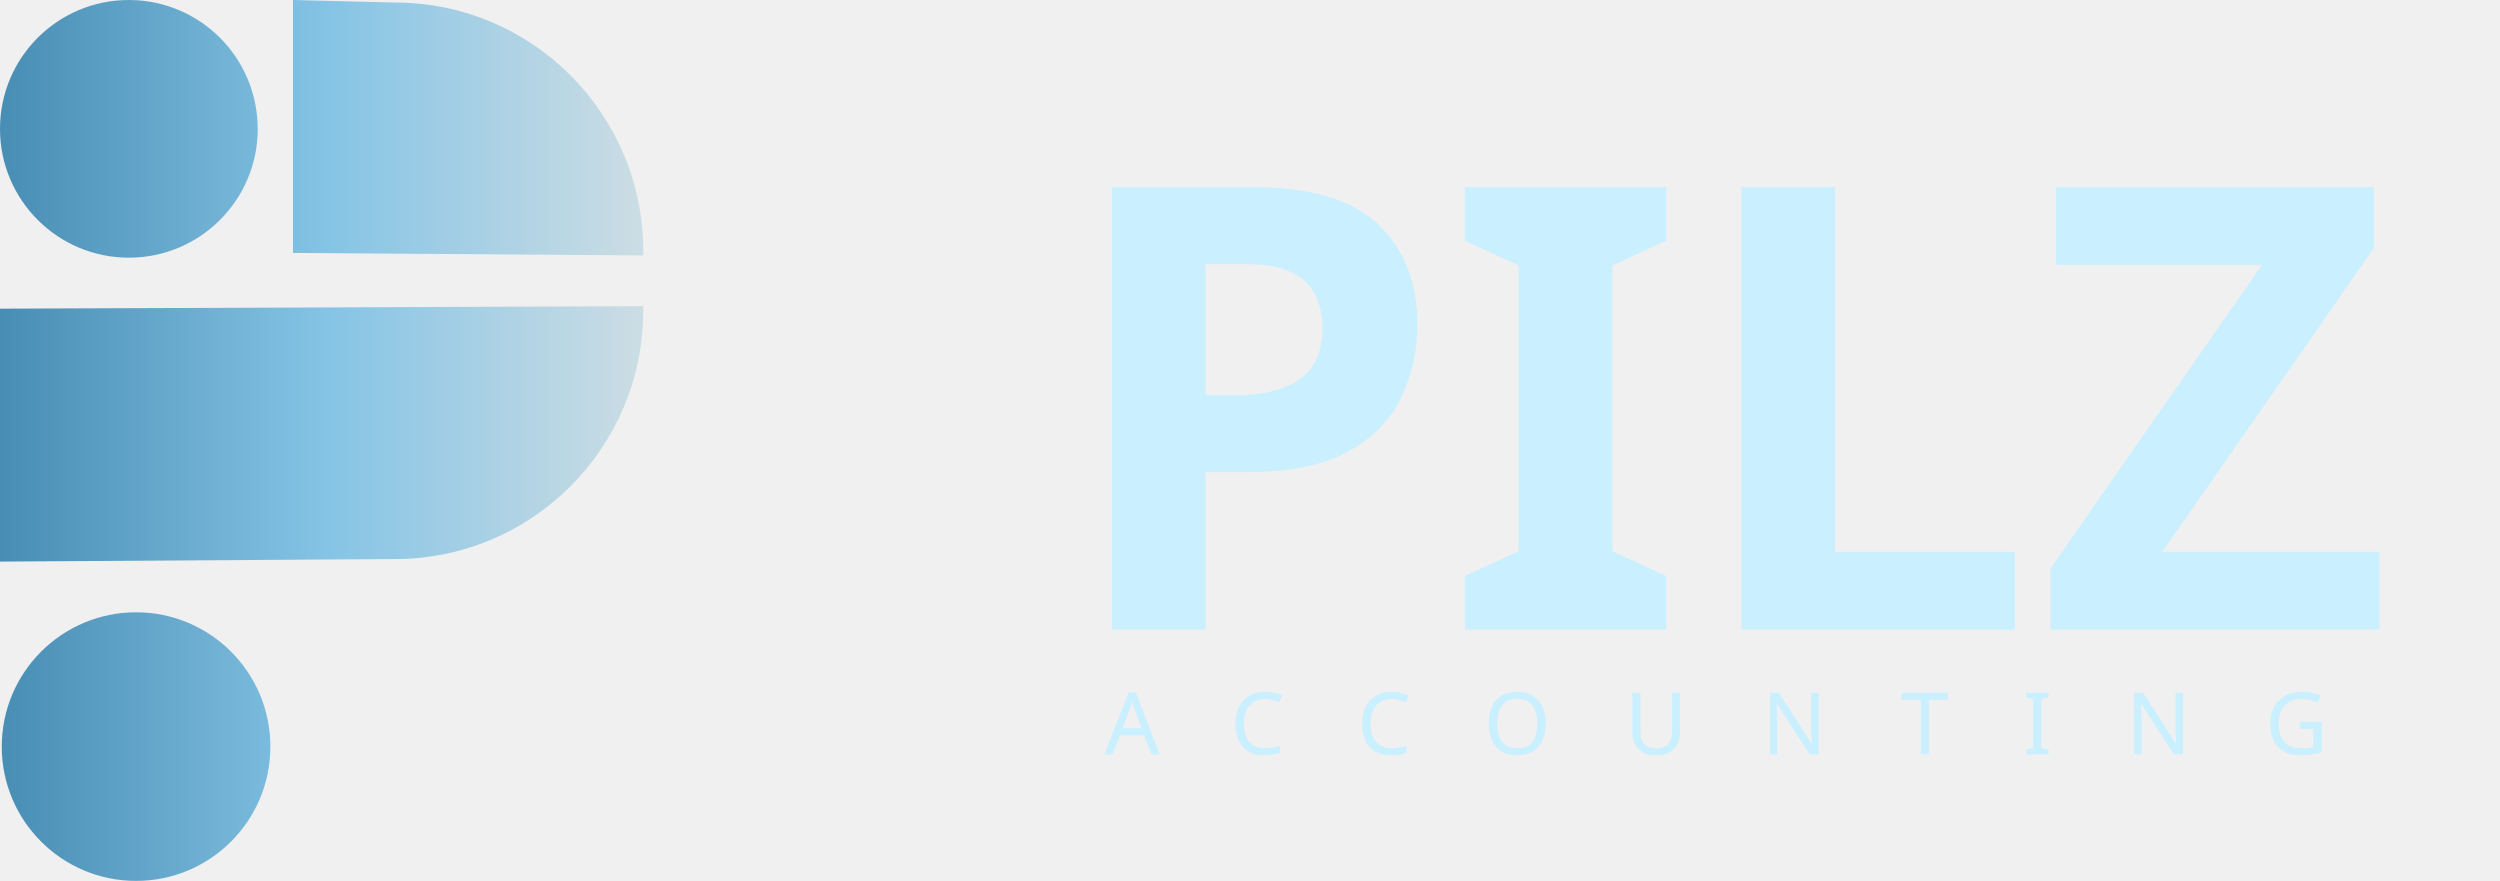
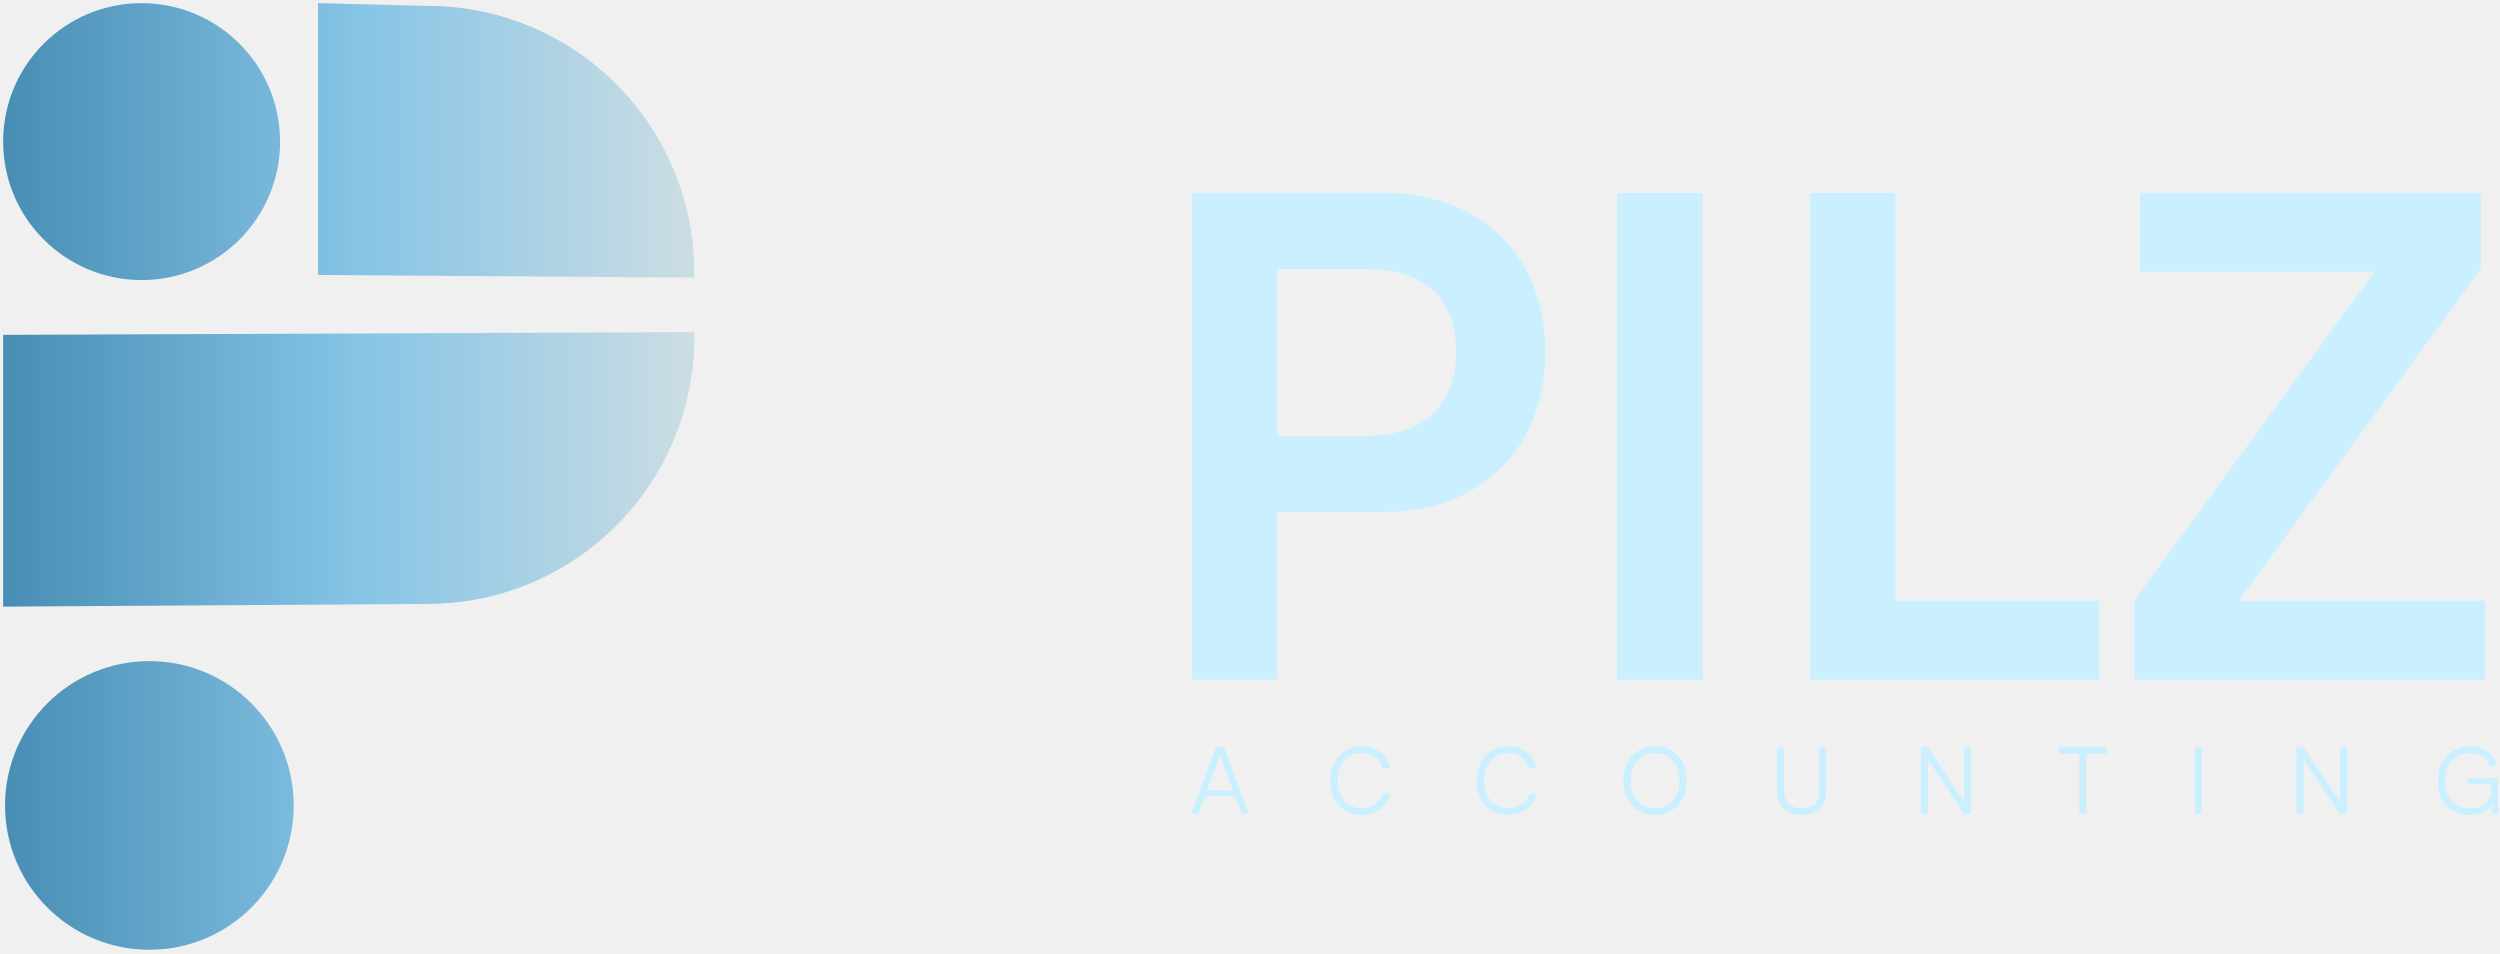
- <svg xmlns="http://www.w3.org/2000/svg" id="Layer_2" data-name="Layer 2" viewBox="0 0 425.53 149.93">
+ <svg xmlns="http://www.w3.org/2000/svg" width="396" height="151" viewBox="0 0 396 151" fill="none">
+   <g clip-path="url(#clip0_2_2)">
+     <path d="M202.31 81.07V107.62H188.82V30.59H219.27C234.76 30.59 244.77 40.71 244.77 55.77C244.77 70.83 234.65 81.06 219.27 81.06H202.3L202.31 81.07ZM202.31 42.61V69.06H216.43C225.7 69.06 230.66 64.11 230.66 55.68C230.66 47.25 225.6 42.61 216.65 42.61H202.32H202.31Z" fill="#CAF0FF" />
+     <path d="M269.65 107.62H256.16V30.59H269.65V107.62Z" fill="#CAF0FF" />
+     <path d="M300.21 95.19H332.46V107.62H286.73V30.59H300.22V95.19H300.21Z" fill="#CAF0FF" />
+     <path d="M338.14 107.62V95.08L376.18 43.02H338.98V30.59H392.93V42.6L354.57 95.18H393.56V107.61H338.13L338.14 107.62Z" fill="#CAF0FF" />
+     <path d="M202.31 81.07V107.62H188.82V30.59H219.27C234.76 30.59 244.77 40.71 244.77 55.77C244.77 70.83 234.65 81.06 219.27 81.06H202.3L202.31 81.07ZM202.31 42.61V69.06H216.43C225.7 69.06 230.66 64.11 230.66 55.68C230.66 47.25 225.6 42.61 216.65 42.61H202.32H202.31Z" fill="#CAF0FF" />
+     <path d="M269.65 107.62H256.16V30.59H269.65V107.62Z" fill="#CAF0FF" />
+     <path d="M300.21 95.19H332.46V107.62H286.73V30.59H300.22V95.19H300.21Z" fill="#CAF0FF" />
+     <path d="M338.14 107.62V95.08L376.18 43.02H338.98V30.59H392.93V42.6L354.57 95.18H393.56V107.61H338.13L338.14 107.62Z" fill="#CAF0FF" />
+     <path d="M188.74 128.89L192.59 118.41H193.89L197.78 128.89H196.68L195.66 126.11H190.83L189.81 128.89H188.74ZM191.15 125.19H195.32L193.36 119.89C193.32 119.74 193.24 119.57 193.23 119.47C193.22 119.56 193.16 119.75 193.1 119.89L191.15 125.19Z" fill="#CAF0FF" />
+     <path d="M210.74 123.65C210.74 120.43 212.76 118.23 215.72 118.23C217.97 118.23 219.74 119.59 220.17 121.67H219.04C218.6 120.16 217.31 119.24 215.67 119.24C213.37 119.24 211.84 121 211.84 123.65C211.84 126.3 213.38 128.04 215.67 128.04C217.32 128.04 218.64 127.15 219.09 125.74H220.22C219.74 127.72 217.91 129.05 215.65 129.05C212.72 129.05 210.73 126.87 210.73 123.65H210.74Z" fill="#CAF0FF" />
+     <path d="M233.95 123.65C233.95 120.43 235.97 118.23 238.93 118.23C241.18 118.23 242.95 119.59 243.38 121.67H242.25C241.81 120.16 240.52 119.24 238.88 119.24C236.58 119.24 235.05 121 235.05 123.65C235.05 126.3 236.59 128.04 238.88 128.04C240.53 128.04 241.85 127.15 242.3 125.74H243.43C242.95 127.72 241.12 129.05 238.86 129.05C235.93 129.05 233.94 126.87 233.94 123.65H233.95Z" fill="#CAF0FF" />
+     <path d="M262.15 129.07C259.21 129.07 257.16 126.83 257.16 123.66C257.16 120.49 259.22 118.23 262.15 118.23C265.08 118.23 267.14 120.47 267.14 123.66C267.14 126.85 265.08 129.07 262.15 129.07ZM262.15 119.25C259.84 119.25 258.26 121.04 258.26 123.66C258.26 126.28 259.84 128.06 262.15 128.06C264.46 128.06 266.06 126.26 266.06 123.66C266.06 121.06 264.47 119.25 262.15 119.25Z" fill="#CAF0FF" />
+     <path d="M281.53 118.41H282.58V125.2C282.58 127.04 283.59 128.04 285.42 128.04C287.25 128.04 288.21 127.02 288.21 125.2V118.41H289.26V125.24C289.26 127.61 287.8 129.06 285.41 129.06C283.02 129.06 281.52 127.63 281.52 125.24V118.41H281.53Z" fill="#CAF0FF" />
+     <path d="M304.29 128.89V118.41H305.36L311.12 127.13V118.41H312.16V128.89H311.12L305.34 120.17V128.89H304.29Z" fill="#CAF0FF" />
+     <path d="M326.17 118.41H333.68V119.38H330.45V128.89H329.4V119.38H326.18V118.41H326.17Z" fill="#CAF0FF" />
+     <path d="M348.72 128.89H347.67V118.41H348.72V128.89Z" fill="#CAF0FF" />
+     <path d="M363.81 128.89V118.41H364.88L370.65 127.13V118.41H371.69V128.89H370.65L364.87 120.17V128.89H363.82H363.81Z" fill="#CAF0FF" />
+     <path d="M387.25 123.7C387.25 126.42 388.86 128.08 391.22 128.08C392.98 128.08 394.69 127.23 394.69 124.71V124.17H390.9V123.23H395.69V128.91H394.86L394.76 127.24C394.2 128.28 392.89 129.07 391.19 129.07C388.22 129.07 386.17 126.93 386.17 123.7C386.17 120.47 388.22 118.24 391.22 118.24C393.43 118.24 395.14 119.5 395.55 121.4H394.41C393.97 119.97 392.74 119.23 391.2 119.23C388.79 119.23 387.26 121.02 387.26 123.69L387.25 123.7Z" fill="#CAF0FF" />
+     <path d="M188.74 128.89L192.59 118.41H193.89L197.78 128.89H196.68L195.66 126.11H190.83L189.81 128.89H188.74ZM191.15 125.19H195.32L193.36 119.89C193.32 119.74 193.24 119.57 193.23 119.47C193.22 119.56 193.16 119.75 193.1 119.89L191.15 125.19Z" fill="#CAF0FF" />
+     <path d="M210.74 123.65C210.74 120.43 212.76 118.23 215.72 118.23C217.97 118.23 219.74 119.59 220.17 121.67H219.04C218.6 120.16 217.31 119.24 215.67 119.24C213.37 119.24 211.84 121 211.84 123.65C211.84 126.3 213.38 128.04 215.67 128.04C217.32 128.04 218.64 127.15 219.09 125.74H220.22C219.74 127.72 217.91 129.05 215.65 129.05C212.72 129.05 210.73 126.87 210.73 123.65H210.74Z" fill="#CAF0FF" />
+     <path d="M233.95 123.65C233.95 120.43 235.97 118.23 238.93 118.23C241.18 118.23 242.95 119.59 243.38 121.67H242.25C241.81 120.16 240.52 119.24 238.88 119.24C236.58 119.24 235.05 121 235.05 123.65C235.05 126.3 236.59 128.04 238.88 128.04C240.53 128.04 241.85 127.15 242.3 125.74H243.43C242.95 127.72 241.12 129.05 238.86 129.05C235.93 129.05 233.94 126.87 233.94 123.65H233.95Z" fill="#CAF0FF" />
+     <path d="M262.15 129.07C259.21 129.07 257.16 126.83 257.16 123.66C257.16 120.49 259.22 118.23 262.15 118.23C265.08 118.23 267.14 120.47 267.14 123.66C267.14 126.85 265.08 129.07 262.15 129.07ZM262.15 119.25C259.84 119.25 258.26 121.04 258.26 123.66C258.26 126.28 259.84 128.06 262.15 128.06C264.46 128.06 266.06 126.26 266.06 123.66C266.06 121.06 264.47 119.25 262.15 119.25Z" fill="#CAF0FF" />
+     <path d="M281.53 118.41H282.58V125.2C282.58 127.04 283.59 128.04 285.42 128.04C287.25 128.04 288.21 127.02 288.21 125.2V118.41H289.26V125.24C289.26 127.61 287.8 129.06 285.41 129.06C283.02 129.06 281.52 127.63 281.52 125.24V118.41H281.53Z" fill="#CAF0FF" />
+     <path d="M304.29 128.89V118.41H305.36L311.12 127.13V118.41H312.16V128.89H311.12L305.34 120.17V128.89H304.29Z" fill="#CAF0FF" />
+     <path d="M326.17 118.41H333.68V119.38H330.45V128.89H329.4V119.38H326.18V118.41H326.17Z" fill="#CAF0FF" />
+     <path d="M348.72 128.89H347.67V118.41H348.72V128.89Z" fill="#CAF0FF" />
+     <path d="M363.81 128.89V118.41H364.88L370.65 127.13V118.41H371.69V128.89H370.65L364.87 120.17V128.89H363.82H363.81Z" fill="#CAF0FF" />
+     <path d="M387.25 123.7C387.25 126.42 388.86 128.08 391.22 128.08C392.98 128.08 394.69 127.23 394.69 124.71V124.17H390.9V123.23H395.69V128.91H394.86L394.76 127.24C394.2 128.28 392.89 129.07 391.19 129.07C388.22 129.07 386.17 126.93 386.17 123.7C386.17 120.47 388.22 118.24 391.22 118.24C393.43 118.24 395.14 119.5 395.55 121.4H394.41C393.97 119.97 392.74 119.23 391.2 119.23C388.79 119.23 387.26 121.02 387.26 123.69L387.25 123.7Z" fill="#CAF0FF" />
+     <path d="M44.37 22.43C44.37 34.54 34.55 44.36 22.44 44.36C10.33 44.36 0.5 34.55 0.5 22.43C0.5 10.31 10.32 0.5 22.43 0.5C34.54 0.5 44.36 10.32 44.36 22.43H44.37ZM23.66 104.72C11.04 104.72 0.8 114.95 0.8 127.58C0.8 140.21 11.03 150.44 23.66 150.44C36.29 150.44 46.52 140.21 46.52 127.58C46.52 114.95 36.29 104.72 23.66 104.72ZM109.98 52.61L0.5 53.04V96.09L67.69 95.66C91.05 95.66 109.99 76.73 109.99 53.36C109.99 53.11 109.99 52.86 109.99 52.61H109.98ZM109.99 43.23C109.99 19.86 91.05 0.93 67.69 0.93L50.37 0.5V43.55L109.98 43.98C109.98 43.73 109.98 43.48 109.98 43.23H109.99Z" fill="url(#paint0_linear_2_2)" />
+   </g>
  <defs>
-     <style>
-       .cls-1 {
-         fill: #34ff50;
-       }
- 
-       .cls-1, .cls-2 {
-         font-family: Satoshi-Regular, Satoshi;
-         letter-spacing: 0em;
-       }
- 
-       .cls-3 {
-         font-family: Satoshi-Light, Satoshi;
-         font-size: 14.64px;
-         font-weight: 300;
-       }
- 
-       .cls-3, .cls-4, .cls-5 {
-         fill: #caf0ff;
-       }
- 
-       .cls-4, .cls-6 {
-         font-size: 105.38px;
-       }
- 
-       .cls-7 {
-         letter-spacing: .83em;
-       }
- 
-       .cls-8 {
-         letter-spacing: .86em;
-       }
- 
-       .cls-9, .cls-5 {
-         font-family: Satoshi-Bold, Satoshi;
-         font-weight: 700;
-       }
- 
-       .cls-10 {
-         fill: url(#linear-gradient);
-       }
-     </style>
-     <linearGradient id="linear-gradient" x1="0" y1="74.97" x2="109.49" y2="74.97" gradientUnits="userSpaceOnUse">
-       <stop offset="0" stop-color="#488db4" />
-       <stop offset=".51" stop-color="#85c4e5" />
-       <stop offset="1" stop-color="#ccdde4" />
+     <linearGradient id="paint0_linear_2_2" x1="0.5" y1="75.47" x2="109.99" y2="75.47" gradientUnits="userSpaceOnUse">
+       <stop stop-color="#488DB4" />
+       <stop offset="0.51" stop-color="#85C4E5" />
+       <stop offset="1" stop-color="#CCDDE4" />
    </linearGradient>
+     <clipPath id="clip0_2_2">
+       <rect width="395.17" height="149.93" fill="white" transform="translate(0.5 0.5)" />
+     </clipPath>
  </defs>
-   <g id="Layer_1-2" data-name="Layer 1">
-     <g>
-       <g>
-         <g>
-           <text class="cls-6" transform="translate(179.79 107.12)">
-             <tspan class="cls-5" x="0" y="0">PILZ</tspan>
-             <tspan class="cls-1" x="216.55" y="0"> </tspan>
-           </text>
-           <text class="cls-4" transform="translate(179.79 107.12)">
-             <tspan class="cls-9" x="0" y="0">PILZ</tspan>
-             <tspan class="cls-2" x="216.55" y="0"> </tspan>
-           </text>
-         </g>
-         <g>
-           <text class="cls-3" transform="translate(188.03 128.39)">
-             <tspan class="cls-7" x="0" y="0">A</tspan>
-             <tspan class="cls-8" x="21.4" y="0">CCOUNTING</tspan>
-           </text>
-           <text class="cls-3" transform="translate(188.03 128.39)">
-             <tspan class="cls-7" x="0" y="0">A</tspan>
-             <tspan class="cls-8" x="21.4" y="0">CCOUNTING</tspan>
-           </text>
-         </g>
-       </g>
-       <path class="cls-10" d="M43.87,21.93c0,12.11-9.82,21.93-21.93,21.93S0,34.05,0,21.93,9.82,0,21.93,0s21.93,9.82,21.93,21.93ZM23.16,104.22c-12.62,0-22.86,10.23-22.86,22.86s10.23,22.86,22.86,22.86,22.86-10.23,22.86-22.86-10.23-22.86-22.86-22.86ZM109.48,52.11l-109.48.43v43.05l67.19-.43c23.36,0,42.3-18.93,42.3-42.3,0-.25,0-.5,0-.75ZM109.49,42.73C109.49,19.36,90.55.43,67.19.43l-17.32-.43v43.05l59.61.43c0-.25,0-.5,0-.75Z" />
-     </g>
-   </g>
</svg>
